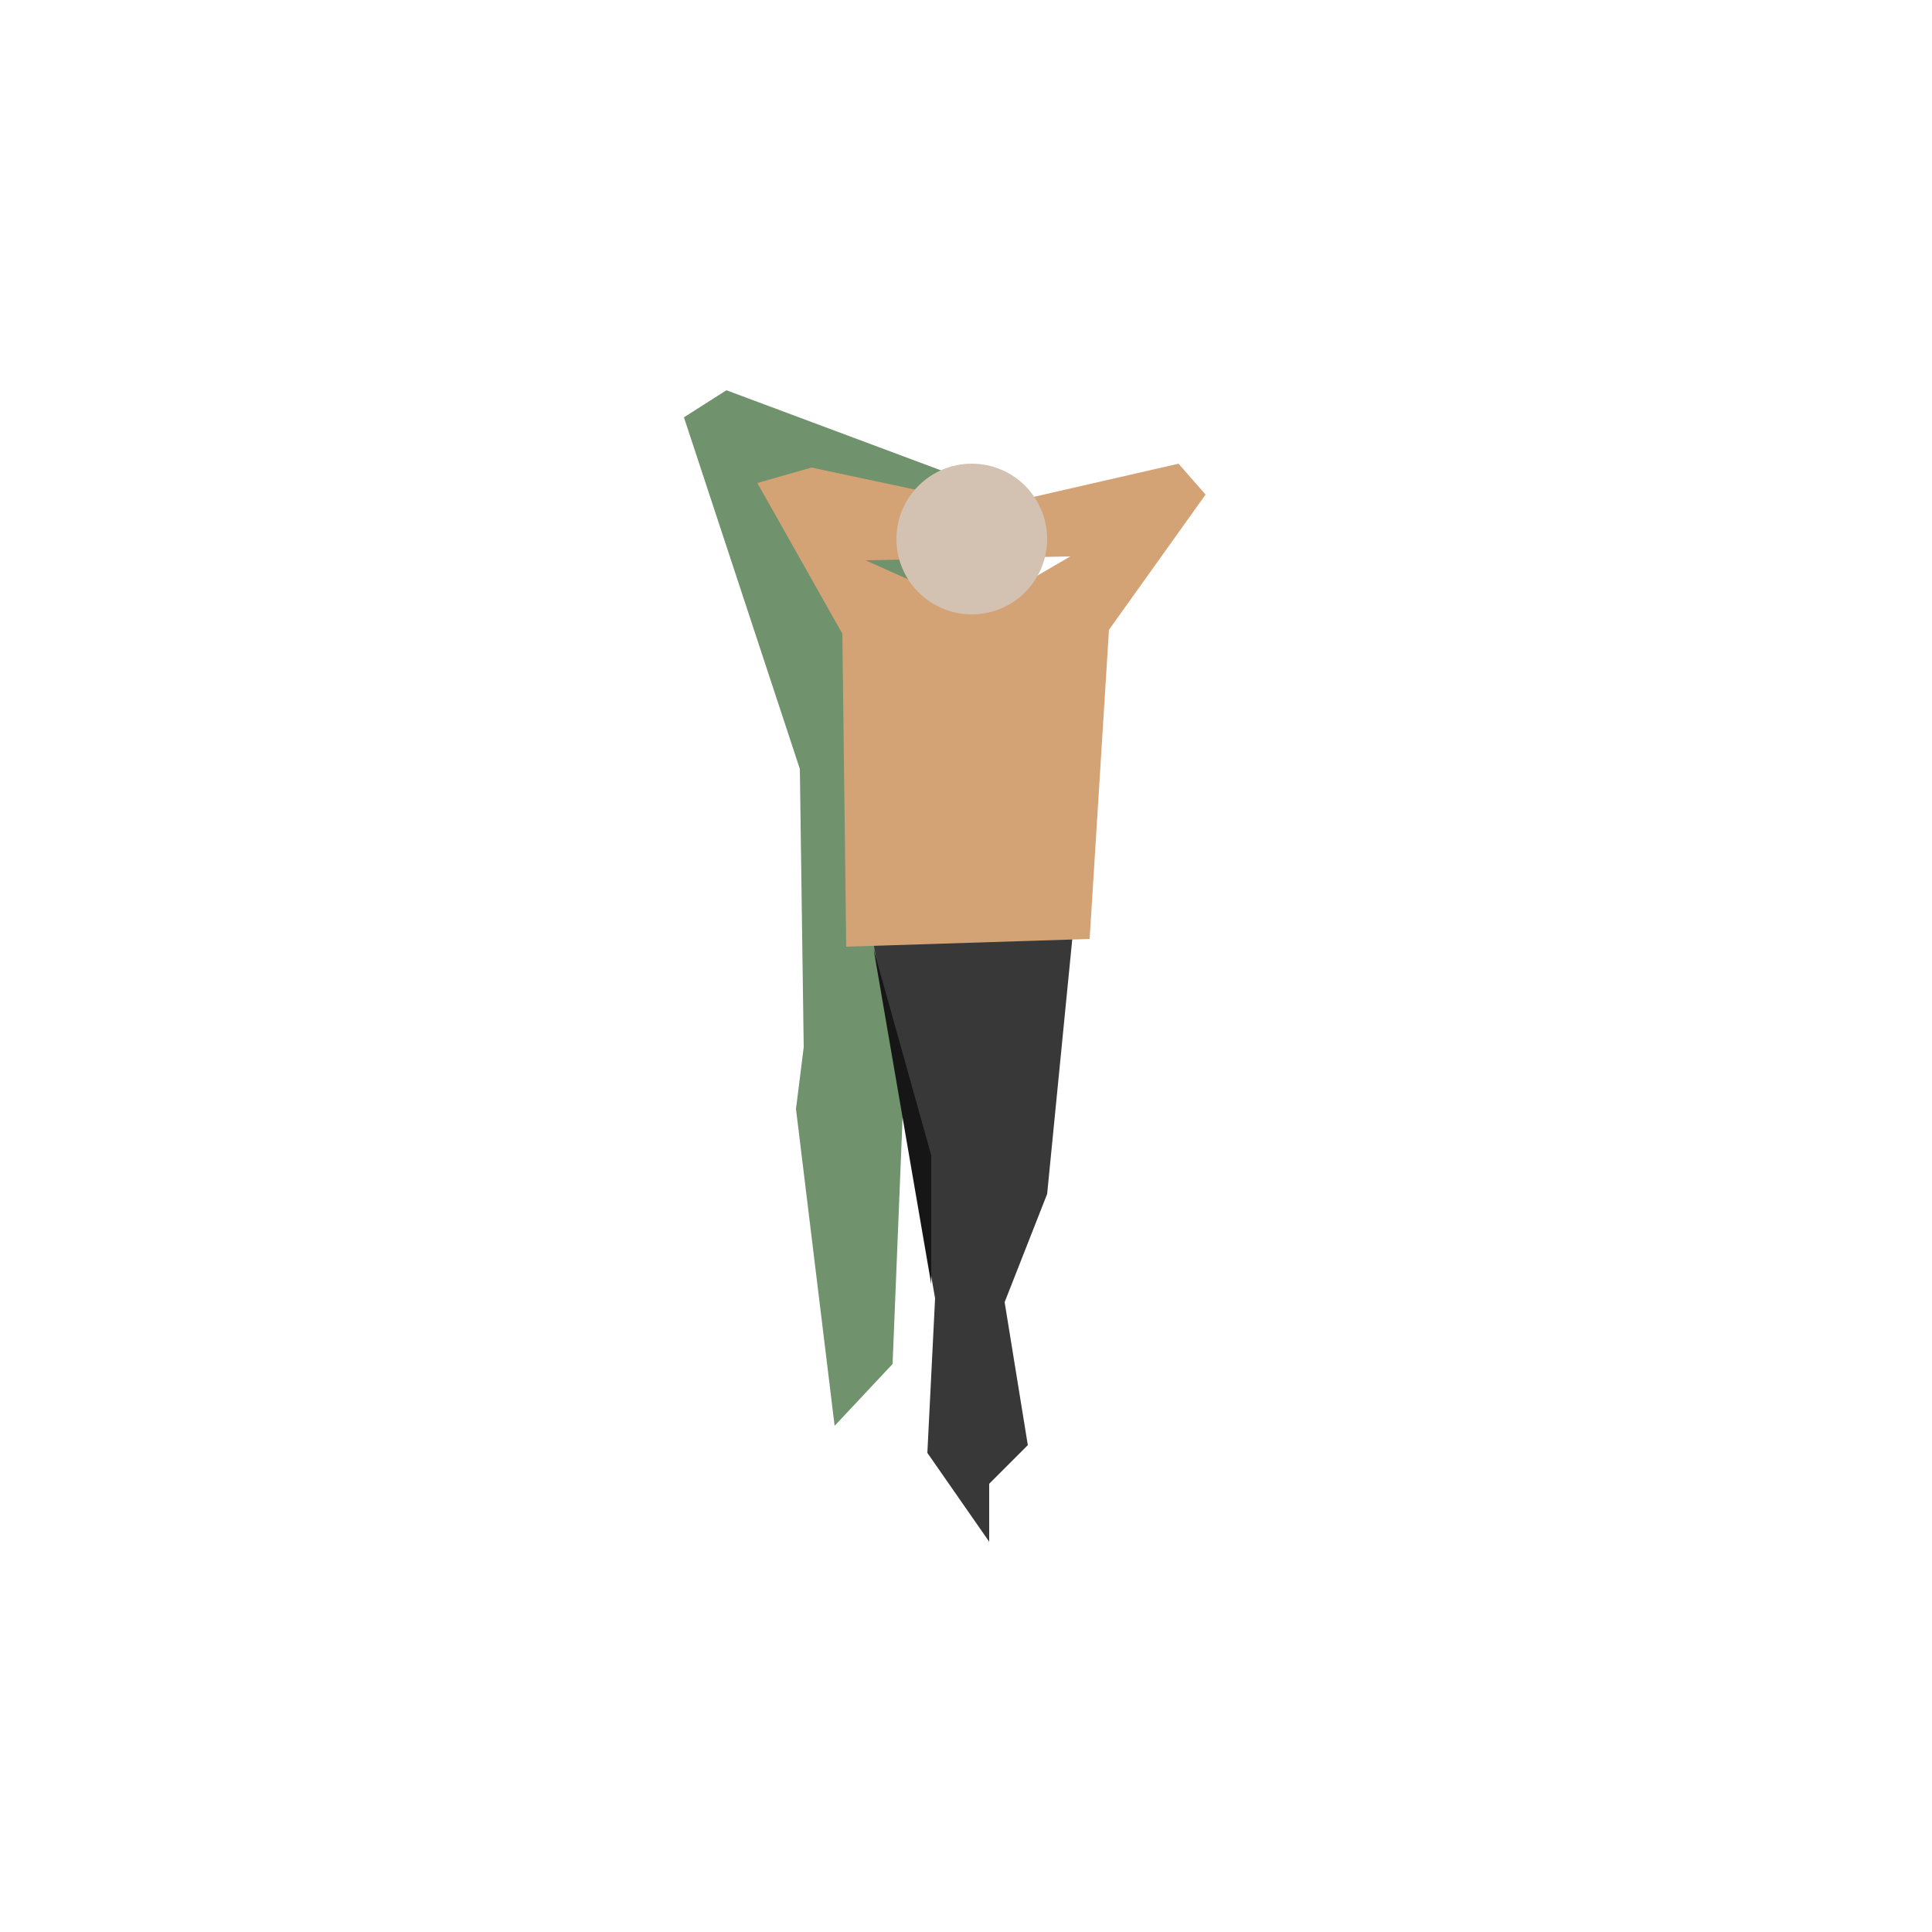
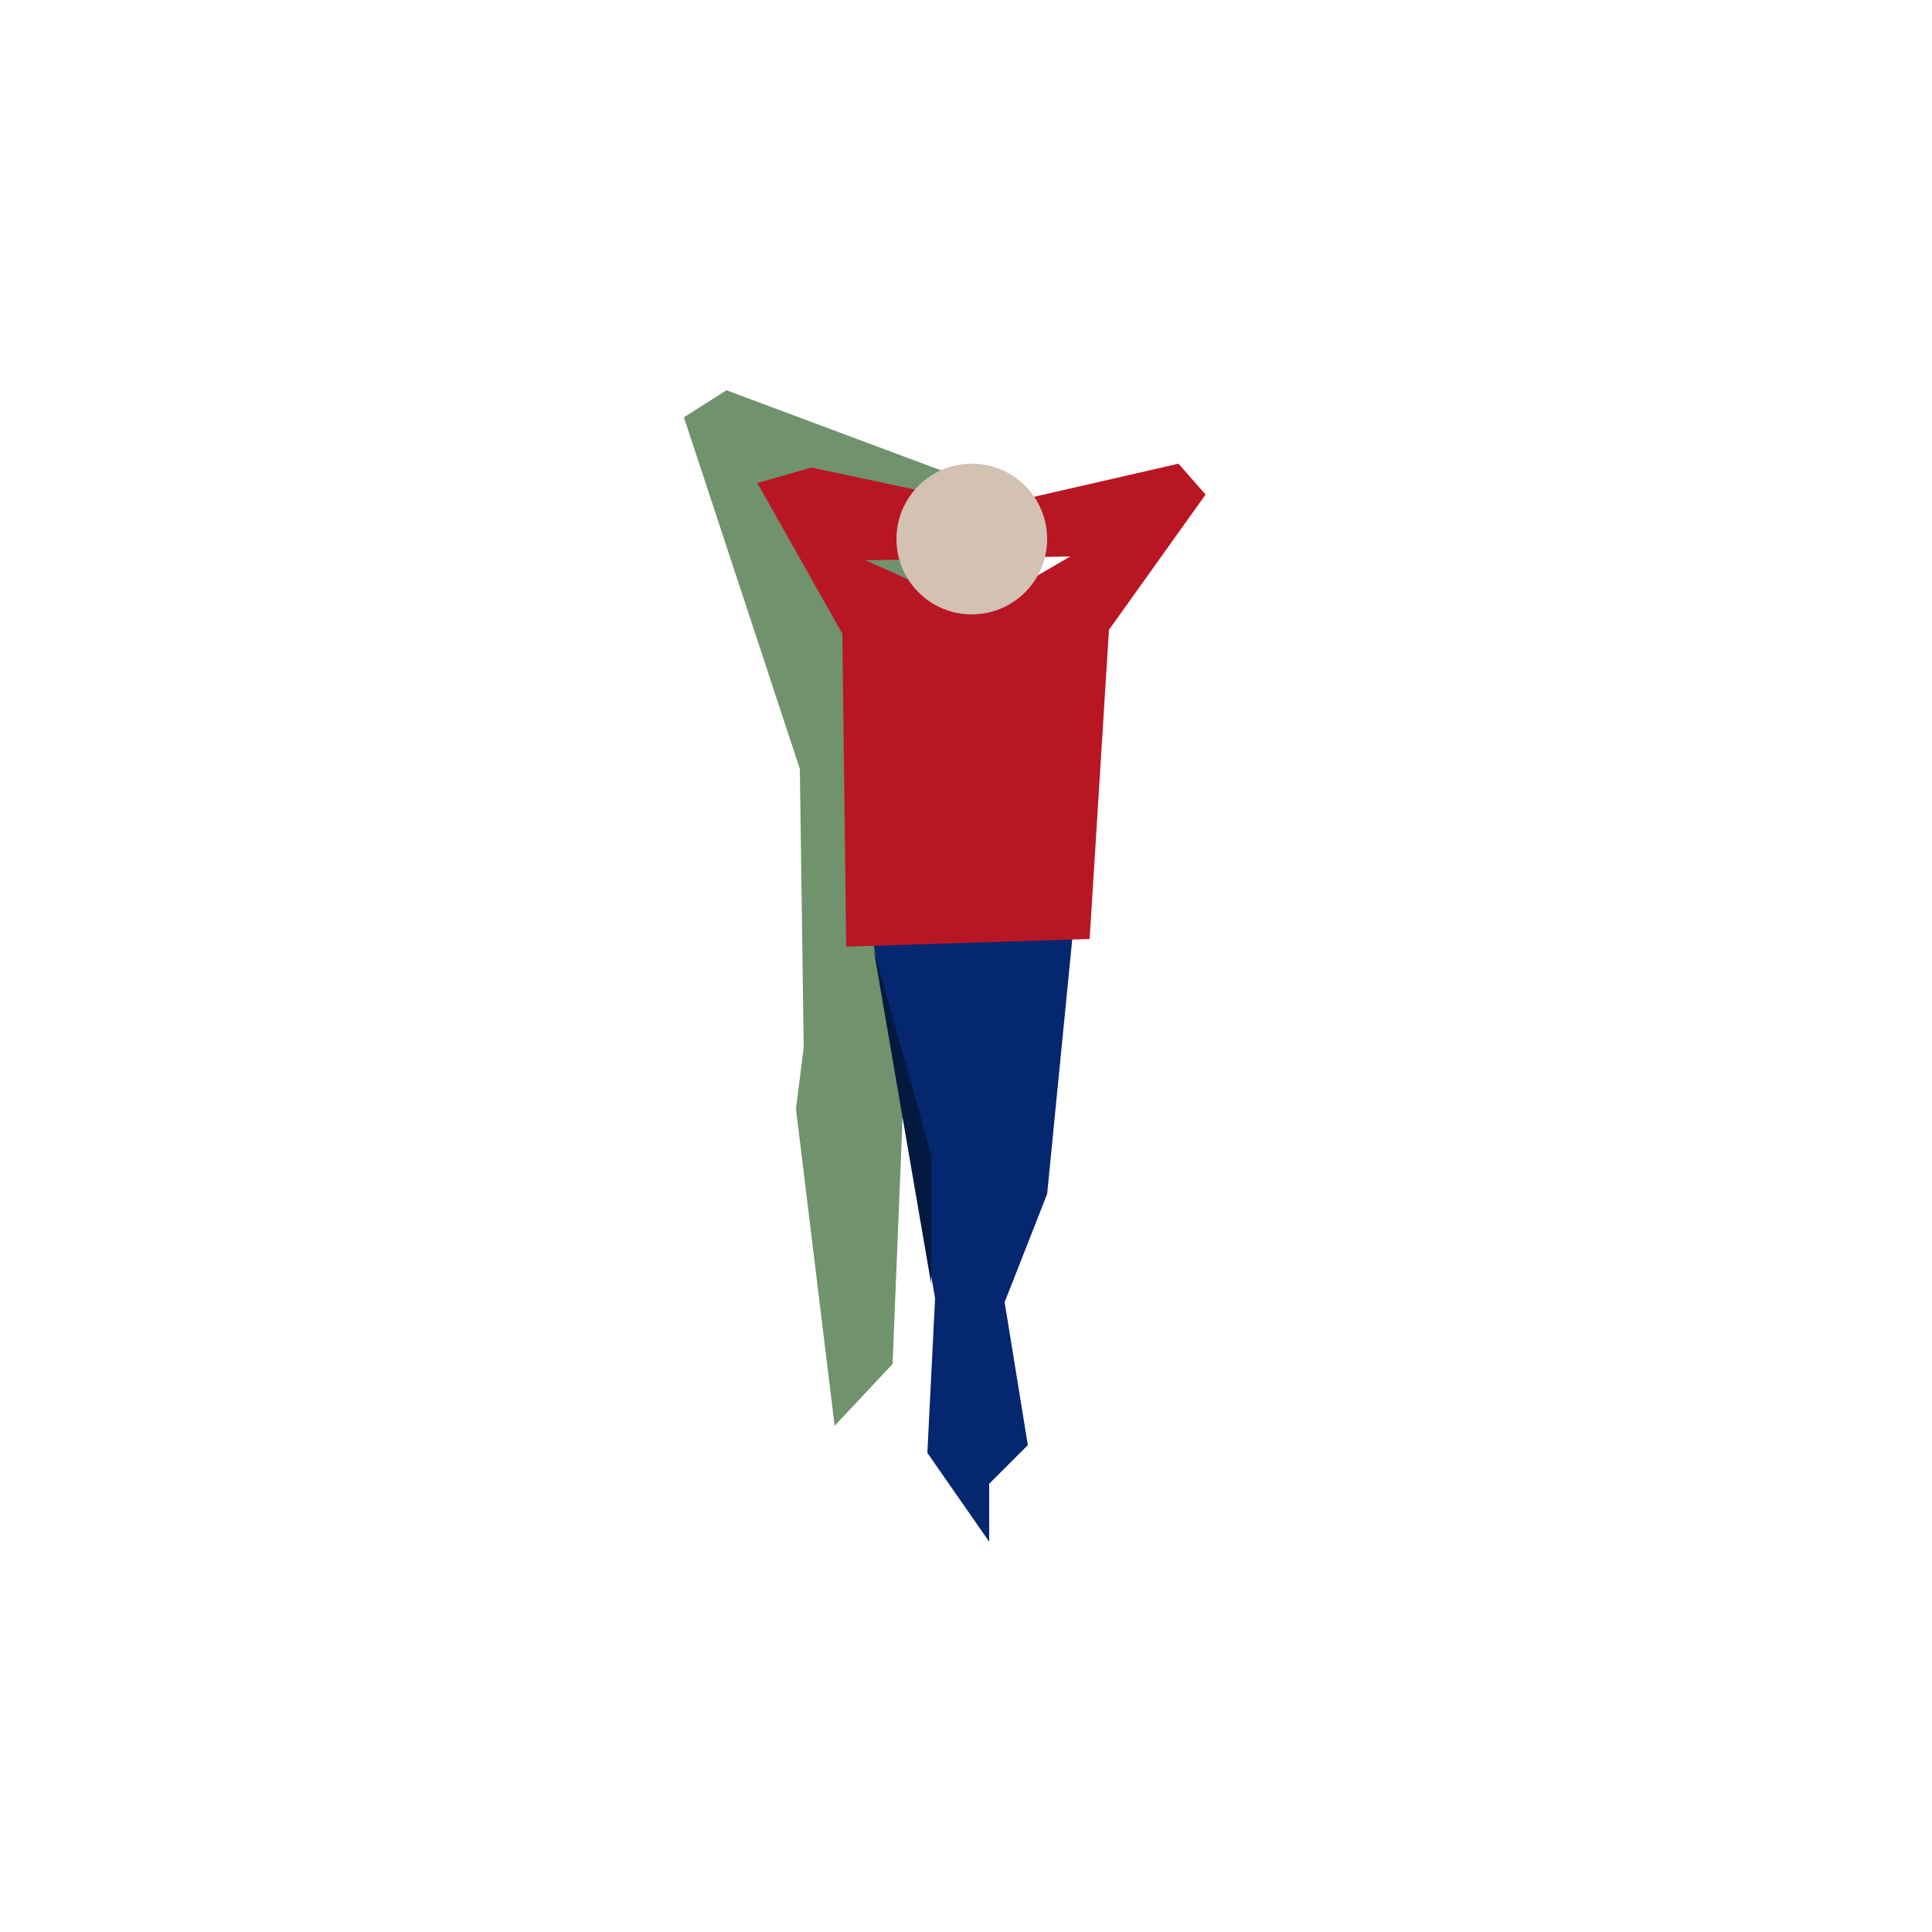
- <svg xmlns="http://www.w3.org/2000/svg" version="1.1" x="0px" y="0px" viewBox="0 0 500 500" style="enable-background:new 0 0 500 500;" xml:space="preserve">
+ <svg xmlns="http://www.w3.org/2000/svg" version="1.1" id="Layer_1" x="0px" y="0px" viewBox="0 0 500 500" style="enable-background:new 0 0 500 500;" xml:space="preserve">
  <style type="text/css">
	.st0{fill:#70926C;}
- 	.st1{fill:#383839;}
- 	.st2{fill:#D4A375;}
+ 	.st1{fill:#042770;}
+ 	.st2{fill:#B91624;}
	.st3{fill:#D3C1B2;}
- 	.st4{fill:#161616;}
+ 	.st4{fill:#03193F;}
</style>
  <g id="Capa_1">
</g>
  <g id="Capa_2">
    <polygon class="st0" points="263,129 188,101 177,108 207,199 208,271 206,287 216,369 231,353 234,279  " />
    <polygon class="st1" points="225,238 278,238 271,309 260,337 266,374 256,384 256,399 240,376 242,336  " />
    <path class="st2" d="M305,120l-48,11l-47-10l-14,4l22,39l1,81l63-2l5-80l25-35L305,120z M253,158l-29-13l53-1L253,158z" />
    <circle class="st3" cx="251.5" cy="139.5" r="19.5" />
    <polygon class="st4" points="241,332.3 241,299 226.1,245.7  " />
  </g>
</svg>
